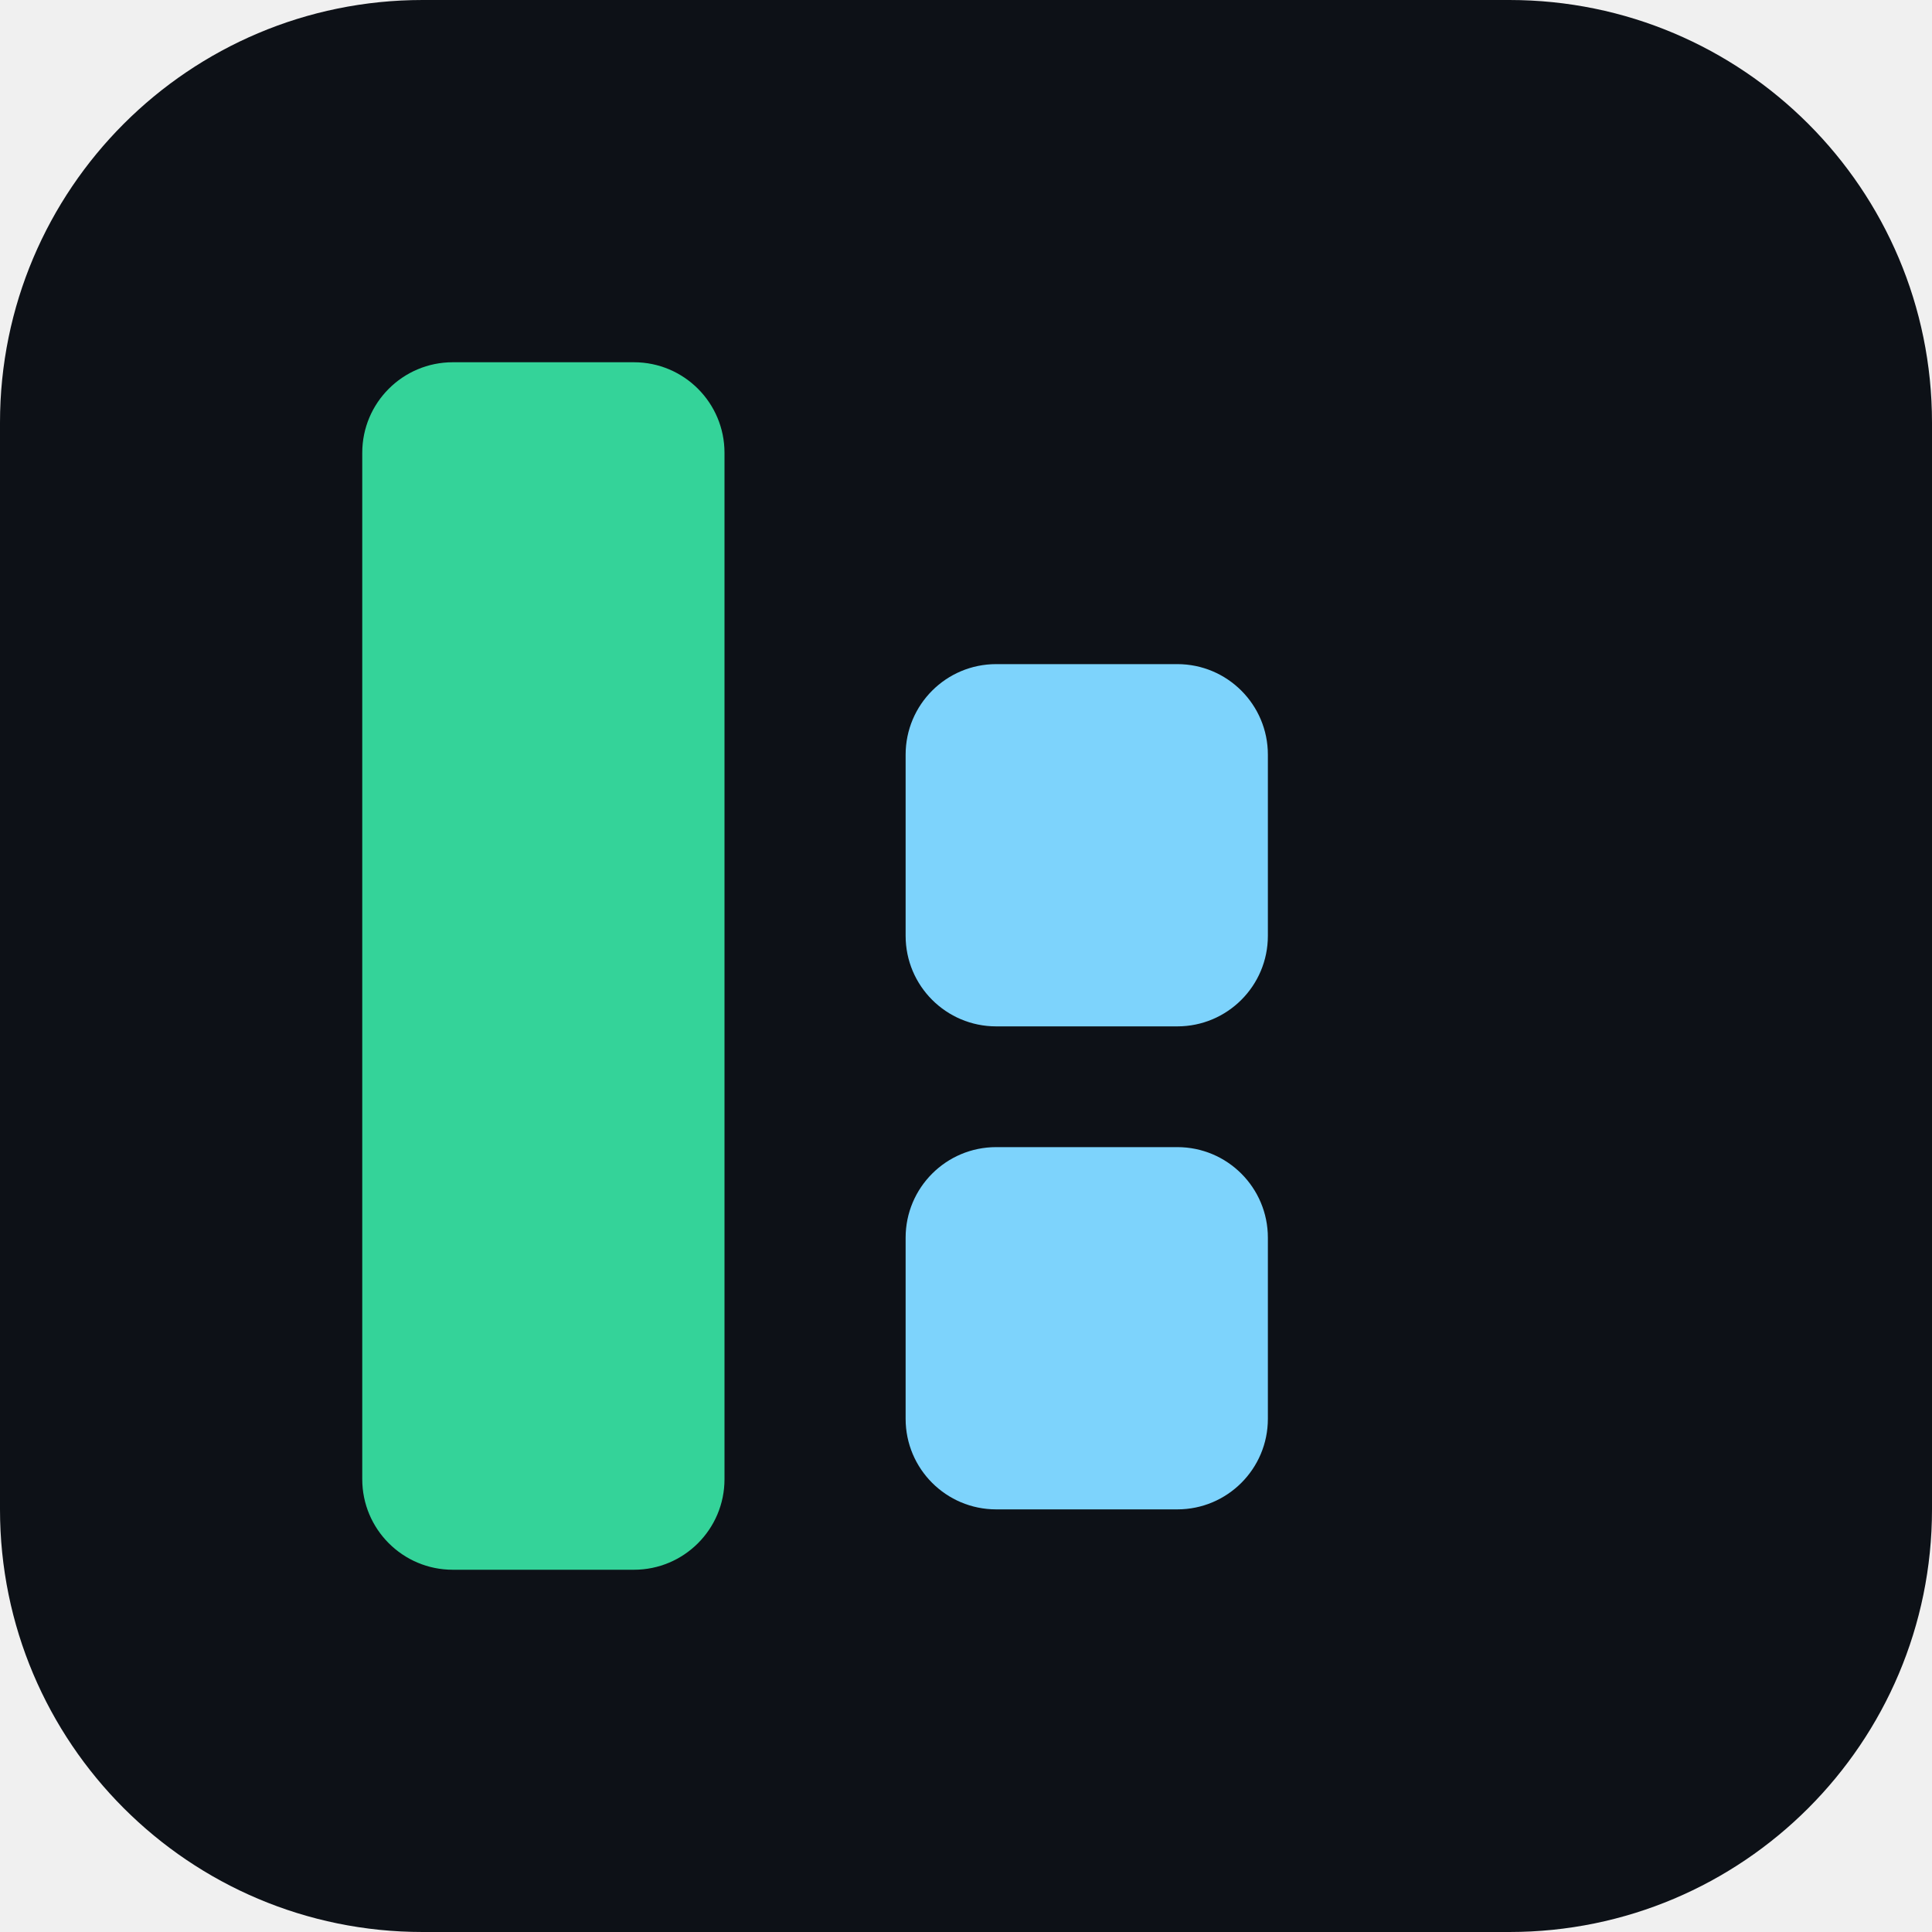
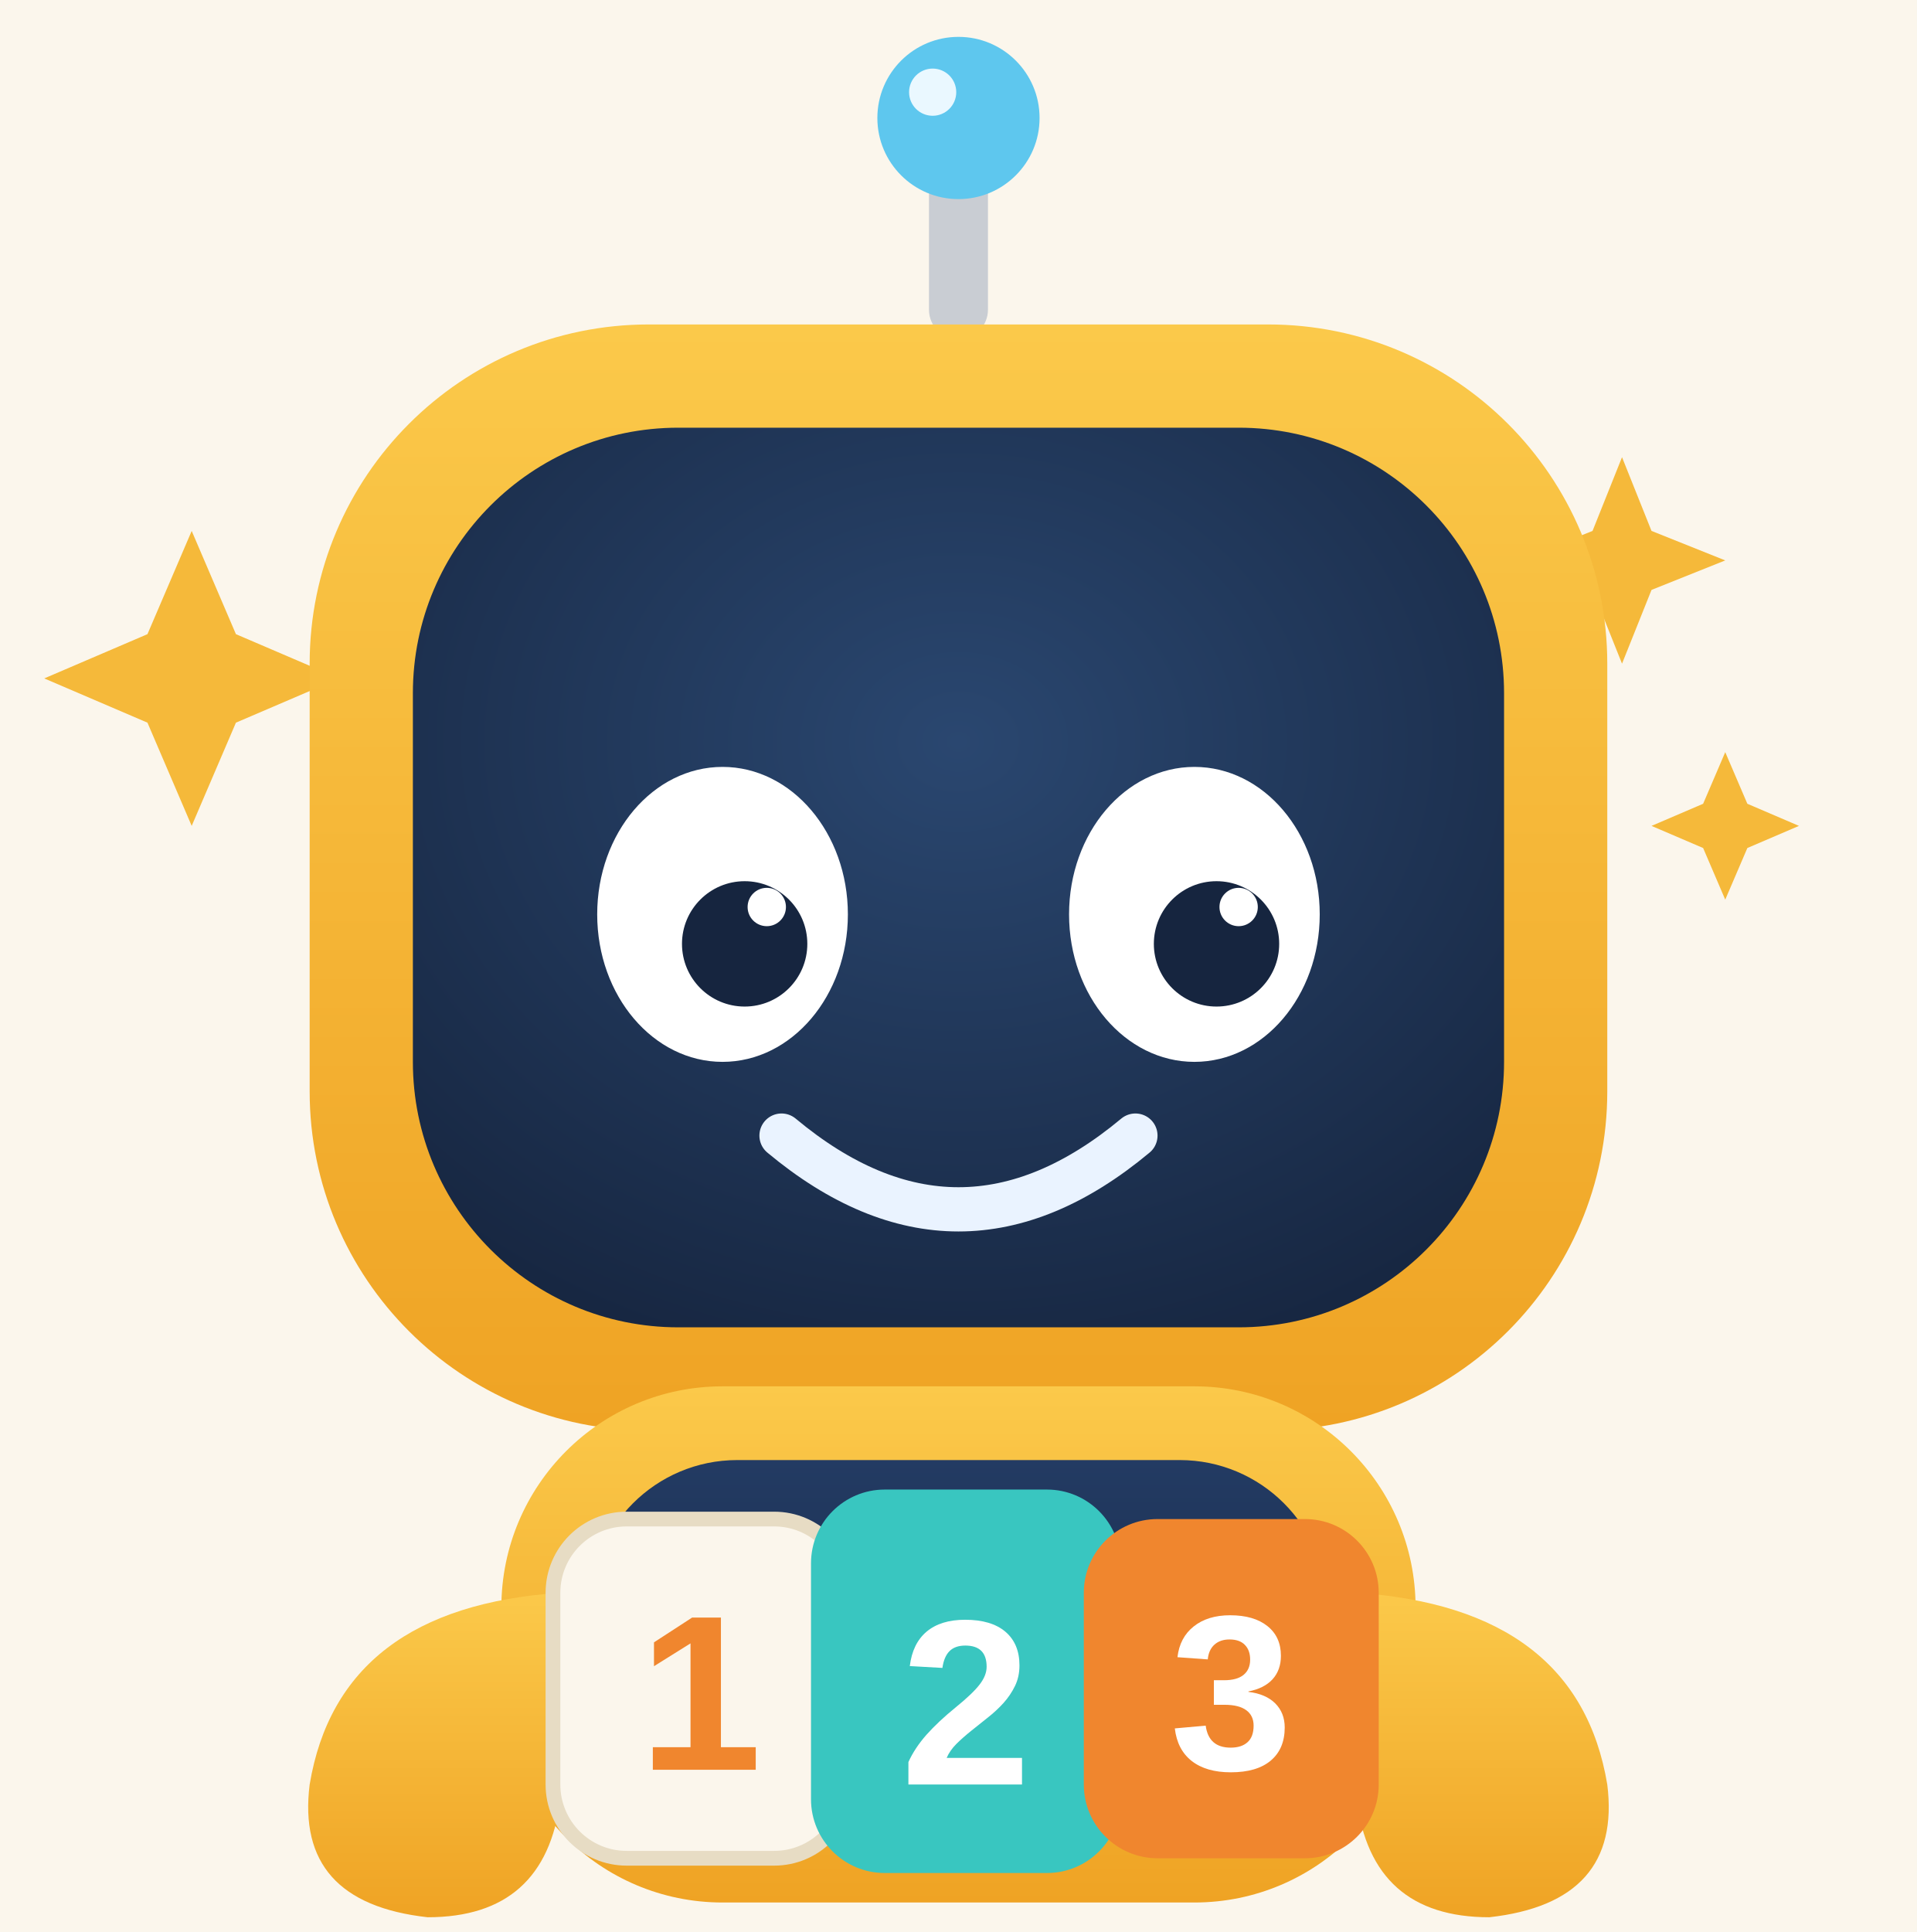
- <svg xmlns="http://www.w3.org/2000/svg" viewBox="0 0 32 32">
-   <rect width="32" height="32" rx="7" fill="#0d1117" />
-   <rect x="6" y="6" width="6" height="20" rx="1.5" fill="#34d399" />
-   <rect x="15" y="19" width="6" height="6" rx="1.5" fill="#7dd3fc" />
-   <rect x="15" y="11" width="6" height="6" rx="1.5" fill="#7dd3fc" />
+ <svg xmlns="http://www.w3.org/2000/svg" viewBox="20 -2 260 262">
+   <defs>
+     <linearGradient id="gold" x1="0%" y1="0%" x2="0%" y2="100%">
+       <stop offset="0%" stop-color="#FBC94A" />
+       <stop offset="100%" stop-color="#EFA324" />
+     </linearGradient>
+     <linearGradient id="navy" x1="0%" y1="0%" x2="0%" y2="100%">
+       <stop offset="0%" stop-color="#233B63" />
+       <stop offset="100%" stop-color="#152643" />
+     </linearGradient>
+     <radialGradient id="screen" cx="50%" cy="35%" r="75%">
+       <stop offset="0%" stop-color="#2A4770" />
+       <stop offset="100%" stop-color="#16253F" />
+     </radialGradient>
+   </defs>
+   <rect x="20" y="-2" width="260" height="262" fill="#FBF6EC" />
+   <g fill="#F5B93A">
+     <path d="M46 70 L52 84 L66 90 L52 96 L46 110 L40 96 L26 90 L40 84 Z" />
+     <path d="M240 60 L244 70 L254 74 L244 78 L240 88 L236 78 L226 74 L236 70 Z" />
+     <path d="M254 100 L257 107 L264 110 L257 113 L254 120 L251 113 L244 110 L251 107 Z" />
+   </g>
+   <rect x="146" y="18" width="8" height="26" rx="4" fill="#C9CDD3" />
+   <circle cx="150" cy="14" r="11" fill="#5EC7EE" />
+   <circle cx="146.5" cy="10.5" r="3.2" fill="#EAF8FF" />
+   <rect x="62" y="42" width="176" height="150" rx="46" fill="url(#gold)" />
+   <rect x="76" y="56" width="148" height="122" rx="36" fill="url(#screen)" />
+   <g>
+     <ellipse cx="118" cy="122" rx="17" ry="20" fill="#FFFFFF" />
+     <ellipse cx="182" cy="122" rx="17" ry="20" fill="#FFFFFF" />
+     <circle cx="121" cy="126" r="8.5" fill="#16253F" />
+     <circle cx="185" cy="126" r="8.5" fill="#16253F" />
+     <circle cx="124" cy="121" r="2.6" fill="#FFFFFF" />
+     <circle cx="188" cy="121" r="2.6" fill="#FFFFFF" />
+   </g>
+   <path d="M126 152 Q150 172 174 152" fill="none" stroke="#EAF3FF" stroke-width="6" stroke-linecap="round" />
+   <rect x="88" y="186" width="124" height="70" rx="30" fill="url(#gold)" />
+   <rect x="100" y="196" width="100" height="48" rx="20" fill="url(#navy)" />
+   <path d="M96 214 Q66 216 62 240 Q60 256 78 258 Q94 258 96 242 Z" fill="url(#gold)" />
+   <path d="M204 214 Q234 216 238 240 Q240 256 222 258 Q206 258 204 242 Z" fill="url(#gold)" />
+   <g>
+     <rect x="95" y="204" width="40" height="46" rx="10" fill="#FBF6EC" stroke="#E7DCC4" stroke-width="2" />
+     <text x="115" y="238" font-family="Arial, Helvetica, sans-serif" font-weight="900" font-size="30" fill="#F0862E" text-anchor="middle">1</text>
+     <rect x="130" y="200" width="42" height="52" rx="10" fill="#39C6C0" />
+     <text x="151" y="240" font-family="Arial, Helvetica, sans-serif" font-weight="900" font-size="32" fill="#FFFFFF" text-anchor="middle">2</text>
+     <rect x="167" y="204" width="40" height="46" rx="10" fill="#F0862E" />
+     <text x="187" y="238" font-family="Arial, Helvetica, sans-serif" font-weight="900" font-size="30" fill="#FFFFFF" text-anchor="middle">3</text>
+   </g>
</svg>
